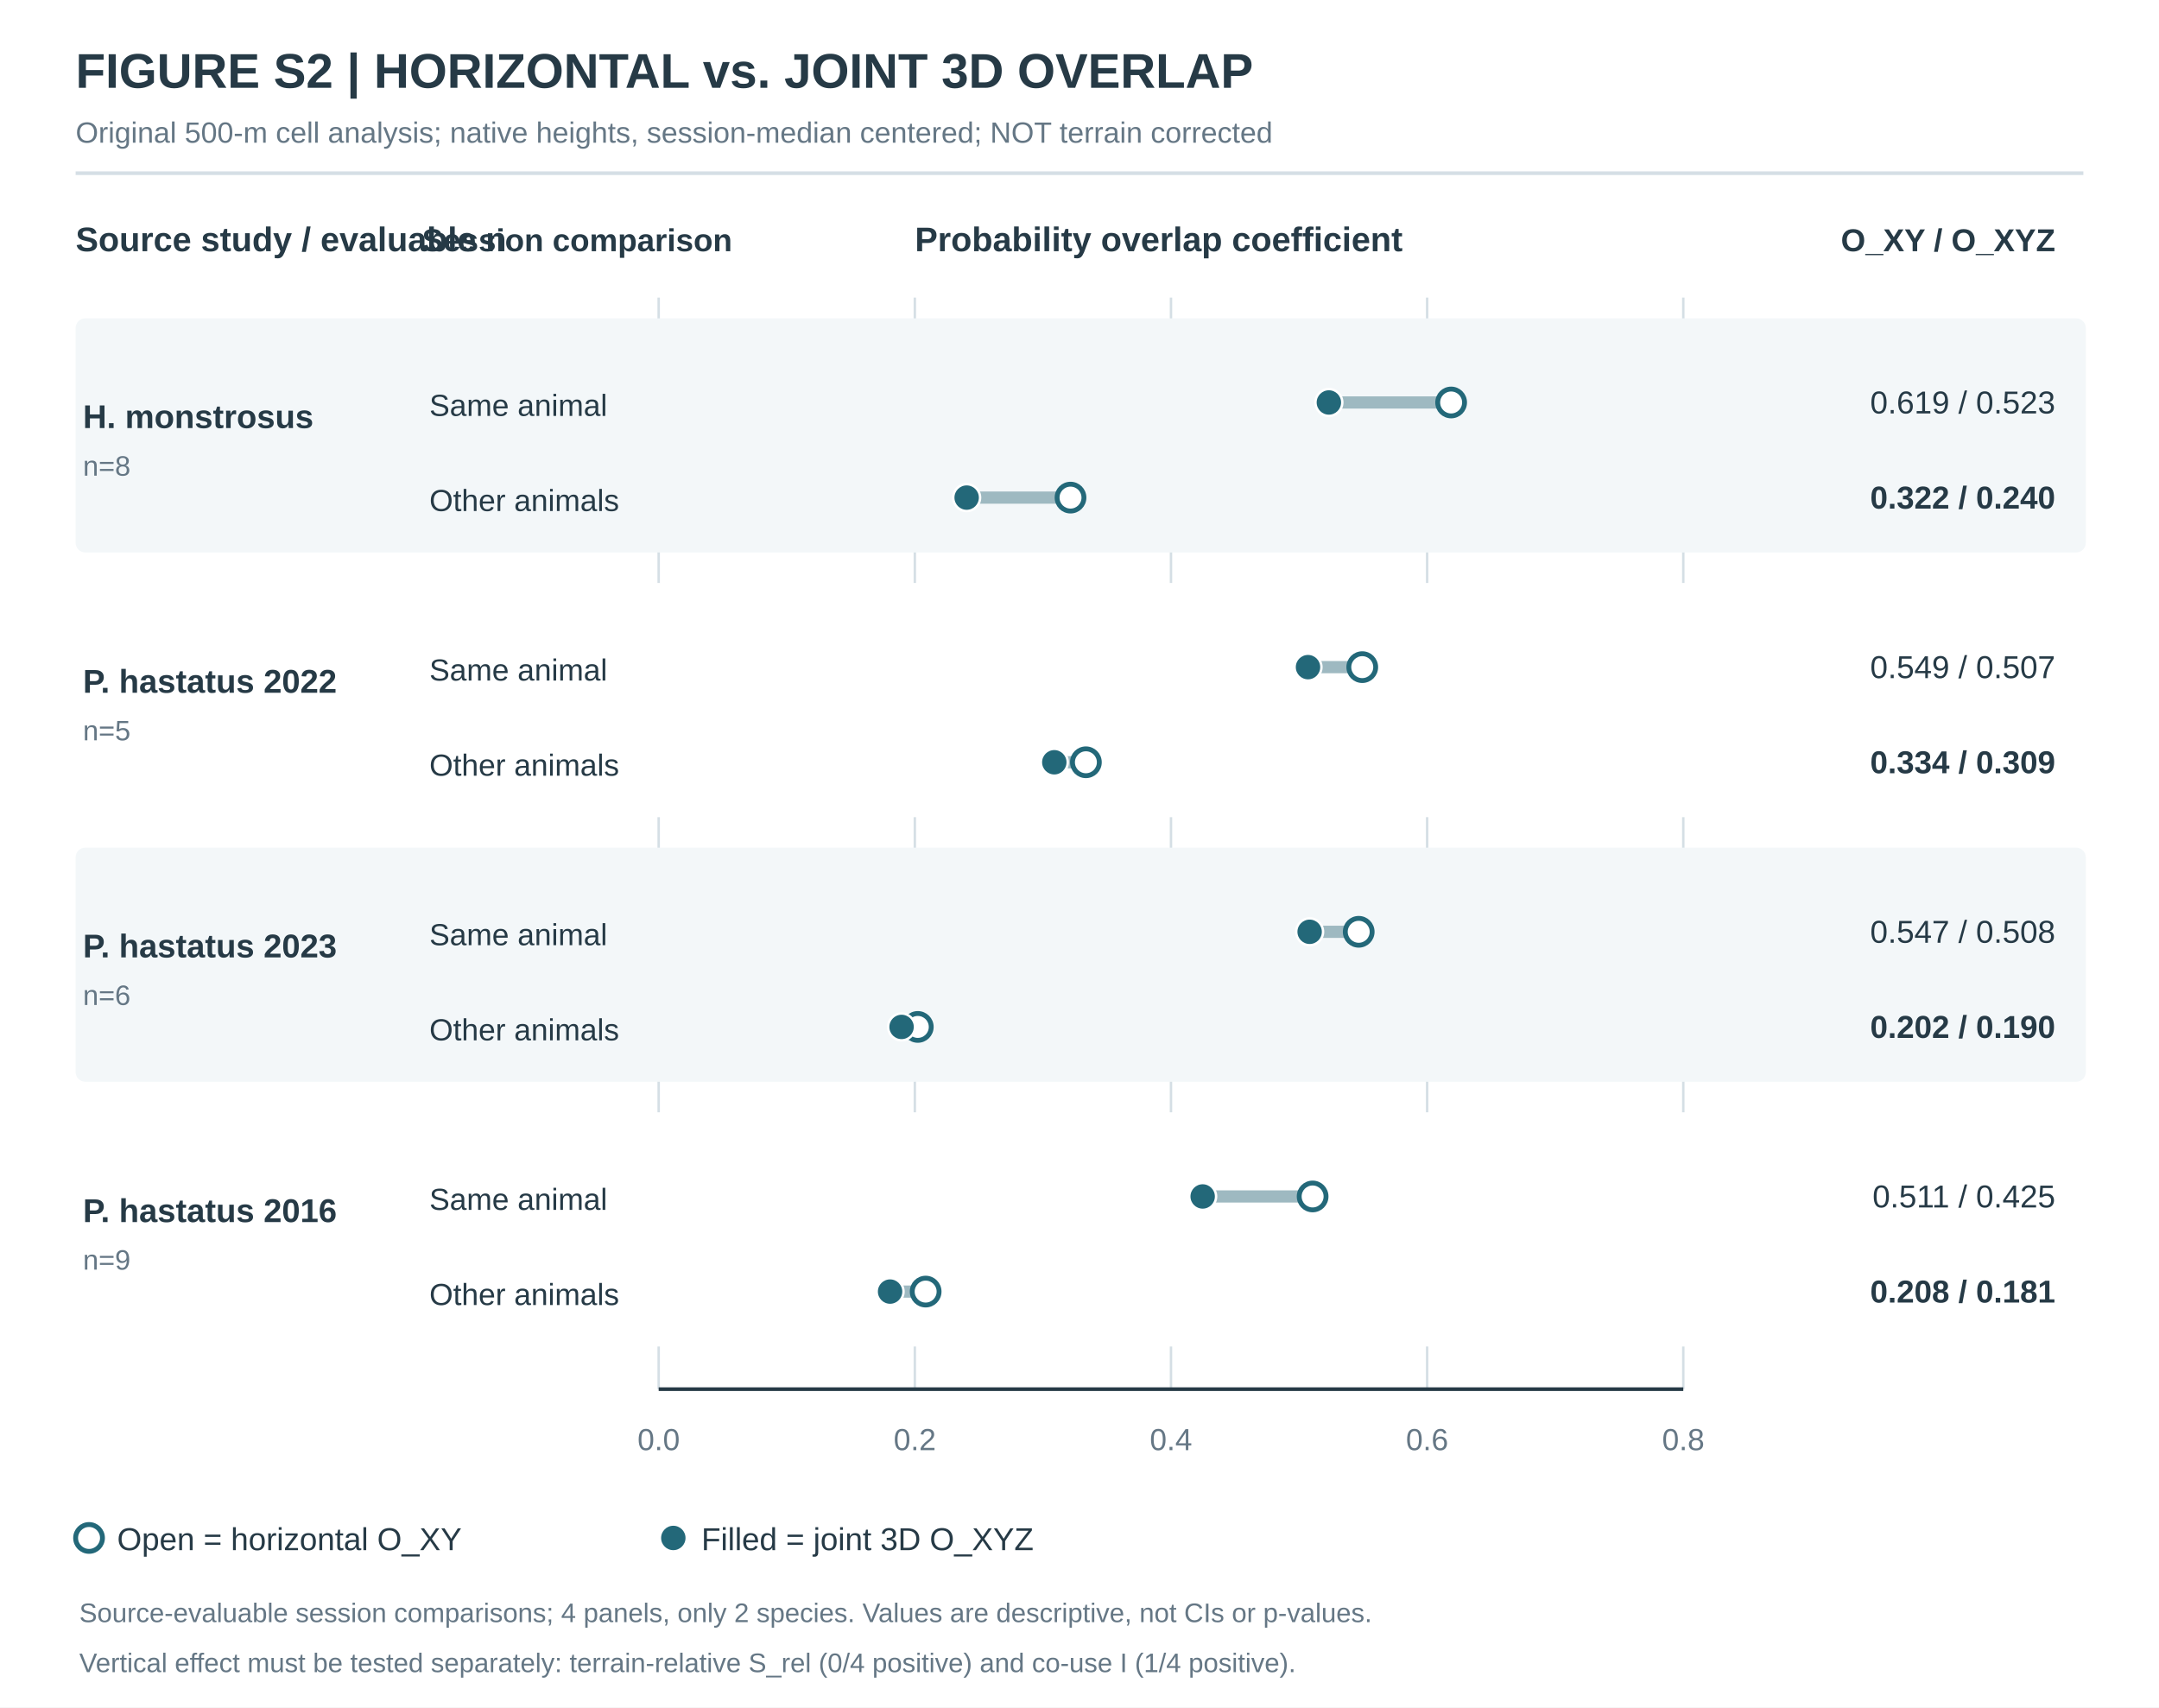
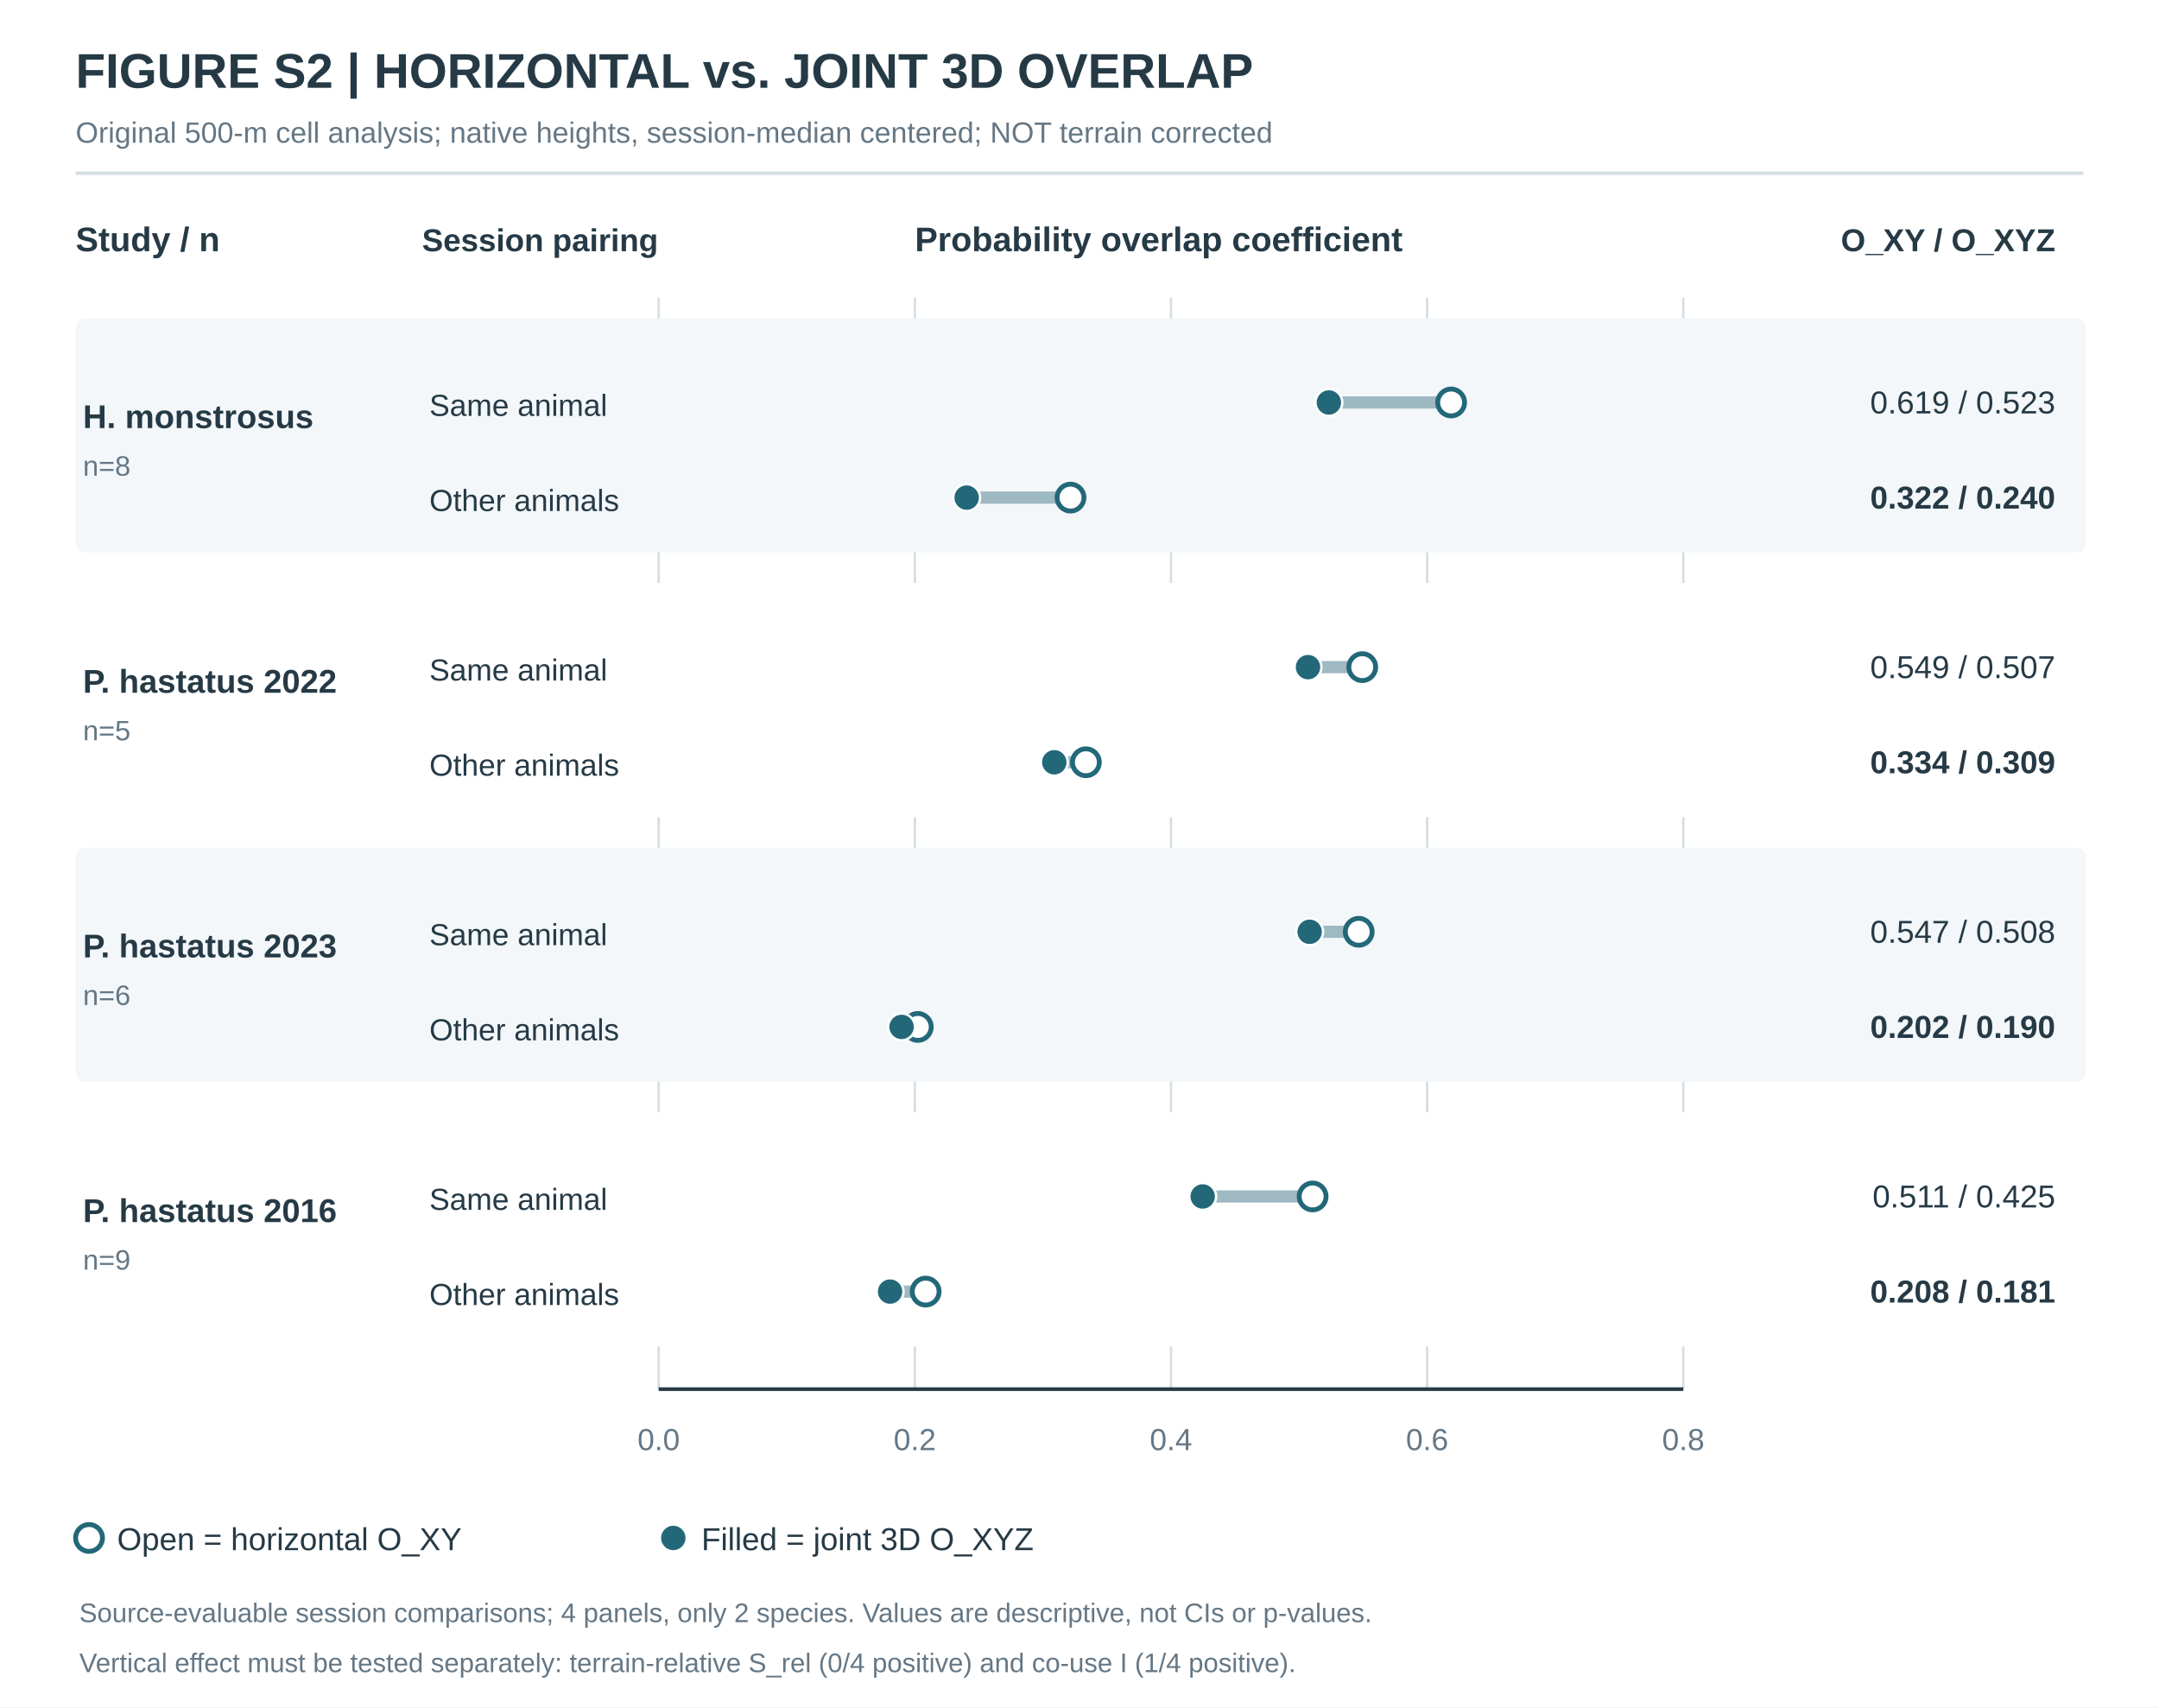
<svg xmlns="http://www.w3.org/2000/svg" width="177mm" height="140mm" viewBox="0 0 1770 1400" role="img" aria-label="Figure S2: original 500-m horizontal versus joint native 3D overlap, same animal versus other animal session pairs. Source descriptive values, not co-use or terrain-corrected metrics.">
  <rect width="1770" height="1400" fill="#fff" />
  <text x="62" y="72" font-family="Arial,Helvetica,sans-serif" font-size="40" font-weight="700" text-anchor="start" fill="#263a46">FIGURE S2  |  HORIZONTAL vs. JOINT 3D OVERLAP</text>
  <text x="62" y="117" font-family="Arial,Helvetica,sans-serif" font-size="24" font-weight="400" text-anchor="start" fill="#657785">Original 500-m cell analysis; native heights, session-median centered; NOT terrain corrected</text>
  <line x1="62" y1="142" x2="1708" y2="142" stroke="#d5dfe5" stroke-width="3" />
-   <text x="62" y="206" font-family="Arial,Helvetica,sans-serif" font-size="28" font-weight="700" text-anchor="start" fill="#263a46">Source study / evaluable n</text>
-   <text x="346" y="206" font-family="Arial,Helvetica,sans-serif" font-size="26" font-weight="700" text-anchor="start" fill="#263a46">Session comparison</text>
+   <text x="62" y="206" font-family="Arial,Helvetica,sans-serif" font-size="28" font-weight="700" text-anchor="start" fill="#263a46">Study / n</text>
+   <text x="346" y="206" font-family="Arial,Helvetica,sans-serif" font-size="26" font-weight="700" text-anchor="start" fill="#263a46">Session pairing</text>
  <text x="950" y="206" font-family="Arial,Helvetica,sans-serif" font-size="28" font-weight="700" text-anchor="middle" fill="#263a46">Probability overlap coefficient</text>
  <text x="1685" y="206" font-family="Arial,Helvetica,sans-serif" font-size="26" font-weight="700" text-anchor="end" fill="#263a46">O_XY  /  O_XYZ</text>
  <line x1="540" y1="244" x2="540" y2="1139" stroke="#d5dfe5" stroke-width="2" />
  <text x="540" y="1189" font-family="Arial,Helvetica,sans-serif" font-size="25" font-weight="400" text-anchor="middle" fill="#657785">0.0</text>
  <line x1="750" y1="244" x2="750" y2="1139" stroke="#d5dfe5" stroke-width="2" />
  <text x="750" y="1189" font-family="Arial,Helvetica,sans-serif" font-size="25" font-weight="400" text-anchor="middle" fill="#657785">0.2</text>
  <line x1="960" y1="244" x2="960" y2="1139" stroke="#d5dfe5" stroke-width="2" />
  <text x="960" y="1189" font-family="Arial,Helvetica,sans-serif" font-size="25" font-weight="400" text-anchor="middle" fill="#657785">0.4</text>
  <line x1="1170" y1="244" x2="1170" y2="1139" stroke="#d5dfe5" stroke-width="2" />
  <text x="1170" y="1189" font-family="Arial,Helvetica,sans-serif" font-size="25" font-weight="400" text-anchor="middle" fill="#657785">0.6</text>
  <line x1="1380" y1="244" x2="1380" y2="1139" stroke="#d5dfe5" stroke-width="2" />
  <text x="1380" y="1189" font-family="Arial,Helvetica,sans-serif" font-size="25" font-weight="400" text-anchor="middle" fill="#657785">0.8</text>
  <rect x="62" y="261" width="1648" height="192" rx="8" fill="#f3f7f9" />
  <text x="68" y="351" font-family="Arial,Helvetica,sans-serif" font-size="27" font-weight="700" text-anchor="start" fill="#263a46">H. monstrosus</text>
  <text x="68" y="390" font-family="Arial,Helvetica,sans-serif" font-size="23" font-weight="400" text-anchor="start" fill="#657785">n=8</text>
  <text x="352" y="341" font-family="Arial,Helvetica,sans-serif" font-size="25" font-weight="400" text-anchor="start" fill="#263a46">Same animal</text>
  <line x1="1089.443" y1="330" x2="1189.679" y2="330" stroke="#9eb9c1" stroke-width="10" />
  <circle cx="1189.679" cy="330" r="11" fill="#fff" stroke="#236879" stroke-width="4" />
  <circle cx="1089.443" cy="330" r="11" fill="#236879" stroke="#fff" stroke-width="2" />
  <text x="1685" y="339" font-family="Arial,Helvetica,sans-serif" font-size="26" font-weight="400" text-anchor="end" fill="#263a46">0.619 / 0.523</text>
  <text x="352" y="419" font-family="Arial,Helvetica,sans-serif" font-size="25" font-weight="400" text-anchor="start" fill="#263a46">Other animals</text>
  <line x1="792.487" y1="408" x2="877.638" y2="408" stroke="#9eb9c1" stroke-width="10" />
  <circle cx="877.638" cy="408" r="11" fill="#fff" stroke="#236879" stroke-width="4" />
  <circle cx="792.487" cy="408" r="11" fill="#236879" stroke="#fff" stroke-width="2" />
  <text x="1685" y="417" font-family="Arial,Helvetica,sans-serif" font-size="26" font-weight="700" text-anchor="end" fill="#263a46">0.322 / 0.240</text>
  <rect x="62" y="478" width="1648" height="192" rx="8" fill="#ffffff" />
  <text x="68" y="568" font-family="Arial,Helvetica,sans-serif" font-size="27" font-weight="700" text-anchor="start" fill="#263a46">P. hastatus 2022</text>
  <text x="68" y="607" font-family="Arial,Helvetica,sans-serif" font-size="23" font-weight="400" text-anchor="start" fill="#657785">n=5</text>
  <text x="352" y="558" font-family="Arial,Helvetica,sans-serif" font-size="25" font-weight="400" text-anchor="start" fill="#263a46">Same animal</text>
  <line x1="1072.336" y1="547" x2="1116.814" y2="547" stroke="#9eb9c1" stroke-width="10" />
  <circle cx="1116.814" cy="547" r="11" fill="#fff" stroke="#236879" stroke-width="4" />
  <circle cx="1072.336" cy="547" r="11" fill="#236879" stroke="#fff" stroke-width="2" />
  <text x="1685" y="556" font-family="Arial,Helvetica,sans-serif" font-size="26" font-weight="400" text-anchor="end" fill="#263a46">0.549 / 0.507</text>
  <text x="352" y="636" font-family="Arial,Helvetica,sans-serif" font-size="25" font-weight="400" text-anchor="start" fill="#263a46">Other animals</text>
  <line x1="864.342" y1="625" x2="890.244" y2="625" stroke="#9eb9c1" stroke-width="10" />
  <circle cx="890.244" cy="625" r="11" fill="#fff" stroke="#236879" stroke-width="4" />
  <circle cx="864.342" cy="625" r="11" fill="#236879" stroke="#fff" stroke-width="2" />
  <text x="1685" y="634" font-family="Arial,Helvetica,sans-serif" font-size="26" font-weight="700" text-anchor="end" fill="#263a46">0.334 / 0.309</text>
  <rect x="62" y="695" width="1648" height="192" rx="8" fill="#f3f7f9" />
  <text x="68" y="785" font-family="Arial,Helvetica,sans-serif" font-size="27" font-weight="700" text-anchor="start" fill="#263a46">P. hastatus 2023</text>
  <text x="68" y="824" font-family="Arial,Helvetica,sans-serif" font-size="23" font-weight="400" text-anchor="start" fill="#657785">n=6</text>
  <text x="352" y="775" font-family="Arial,Helvetica,sans-serif" font-size="25" font-weight="400" text-anchor="start" fill="#263a46">Same animal</text>
  <line x1="1073.676" y1="764" x2="1113.904" y2="764" stroke="#9eb9c1" stroke-width="10" />
  <circle cx="1113.904" cy="764" r="11" fill="#fff" stroke="#236879" stroke-width="4" />
  <circle cx="1073.676" cy="764" r="11" fill="#236879" stroke="#fff" stroke-width="2" />
  <text x="1685" y="773" font-family="Arial,Helvetica,sans-serif" font-size="26" font-weight="400" text-anchor="end" fill="#263a46">0.547 / 0.508</text>
  <text x="352" y="853" font-family="Arial,Helvetica,sans-serif" font-size="25" font-weight="400" text-anchor="start" fill="#263a46">Other animals</text>
  <line x1="739.128" y1="842" x2="752.435" y2="842" stroke="#9eb9c1" stroke-width="10" />
  <circle cx="752.435" cy="842" r="11" fill="#fff" stroke="#236879" stroke-width="4" />
  <circle cx="739.128" cy="842" r="11" fill="#236879" stroke="#fff" stroke-width="2" />
  <text x="1685" y="851" font-family="Arial,Helvetica,sans-serif" font-size="26" font-weight="700" text-anchor="end" fill="#263a46">0.202 / 0.190</text>
  <rect x="62" y="912" width="1648" height="192" rx="8" fill="#ffffff" />
  <text x="68" y="1002" font-family="Arial,Helvetica,sans-serif" font-size="27" font-weight="700" text-anchor="start" fill="#263a46">P. hastatus 2016</text>
  <text x="68" y="1041" font-family="Arial,Helvetica,sans-serif" font-size="23" font-weight="400" text-anchor="start" fill="#657785">n=9</text>
  <text x="352" y="992" font-family="Arial,Helvetica,sans-serif" font-size="25" font-weight="400" text-anchor="start" fill="#263a46">Same animal</text>
  <line x1="985.979" y1="981" x2="1076.124" y2="981" stroke="#9eb9c1" stroke-width="10" />
  <circle cx="1076.124" cy="981" r="11" fill="#fff" stroke="#236879" stroke-width="4" />
  <circle cx="985.979" cy="981" r="11" fill="#236879" stroke="#fff" stroke-width="2" />
  <text x="1685" y="990" font-family="Arial,Helvetica,sans-serif" font-size="26" font-weight="400" text-anchor="end" fill="#263a46">0.511 / 0.425</text>
  <text x="352" y="1070" font-family="Arial,Helvetica,sans-serif" font-size="25" font-weight="400" text-anchor="start" fill="#263a46">Other animals</text>
  <line x1="729.711" y1="1059" x2="758.873" y2="1059" stroke="#9eb9c1" stroke-width="10" />
  <circle cx="758.873" cy="1059" r="11" fill="#fff" stroke="#236879" stroke-width="4" />
  <circle cx="729.711" cy="1059" r="11" fill="#236879" stroke="#fff" stroke-width="2" />
  <text x="1685" y="1068" font-family="Arial,Helvetica,sans-serif" font-size="26" font-weight="700" text-anchor="end" fill="#263a46">0.208 / 0.181</text>
  <line x1="540" y1="1139" x2="1380" y2="1139" stroke="#263a46" stroke-width="3" />
  <circle cx="73" cy="1261" r="11" fill="#ffffff" stroke="#236879" stroke-width="4" />
  <text x="96" y="1271" font-family="Arial,Helvetica,sans-serif" font-size="26" font-weight="400" text-anchor="start" fill="#263a46">Open = horizontal O_XY</text>
  <circle cx="552" cy="1261" r="11" fill="#236879" stroke="#fff" stroke-width="2" />
  <text x="575" y="1271" font-family="Arial,Helvetica,sans-serif" font-size="26" font-weight="400" text-anchor="start" fill="#263a46">Filled = joint 3D O_XYZ</text>
  <text x="65" y="1330" font-family="Arial,Helvetica,sans-serif" font-size="22" font-weight="400" text-anchor="start" fill="#657785">Source-evaluable session comparisons; 4 panels, only 2 species. Values are descriptive, not CIs or p-values.</text>
  <text x="65" y="1371" font-family="Arial,Helvetica,sans-serif" font-size="22" font-weight="400" text-anchor="start" fill="#657785">Vertical effect must be tested separately: terrain-relative S_rel (0/4 positive) and co-use I (1/4 positive).</text>
</svg>
